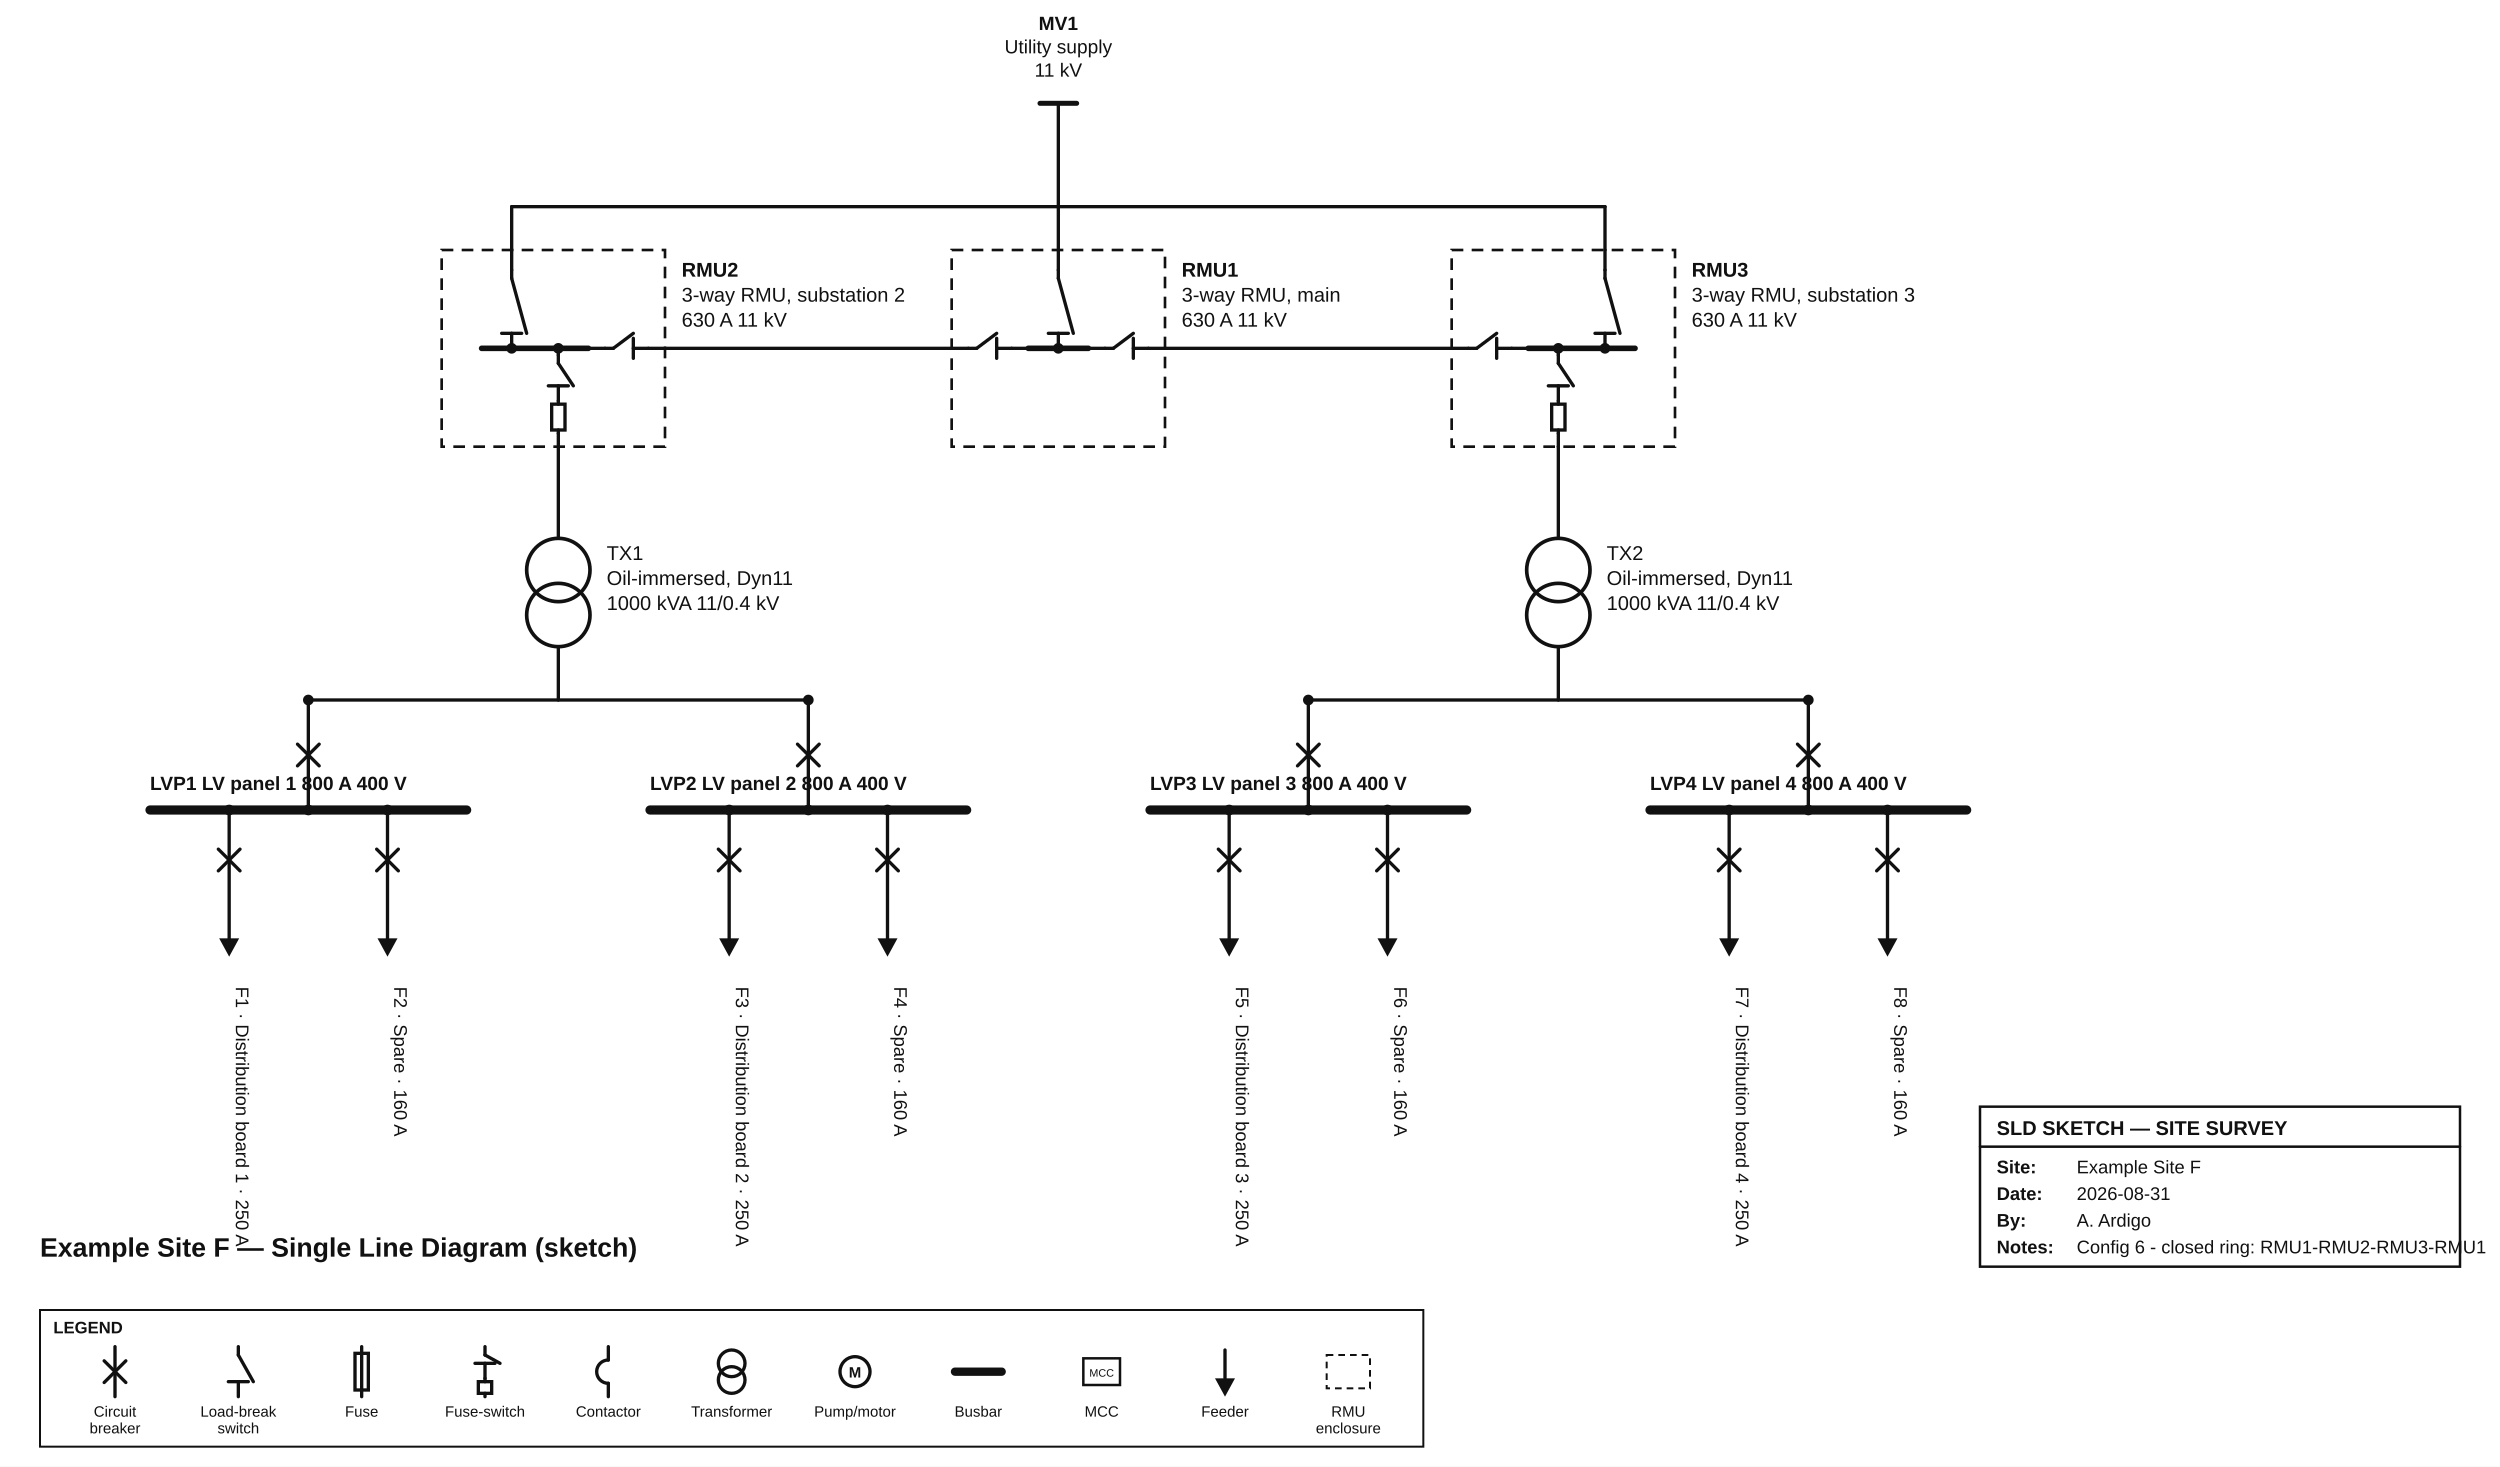
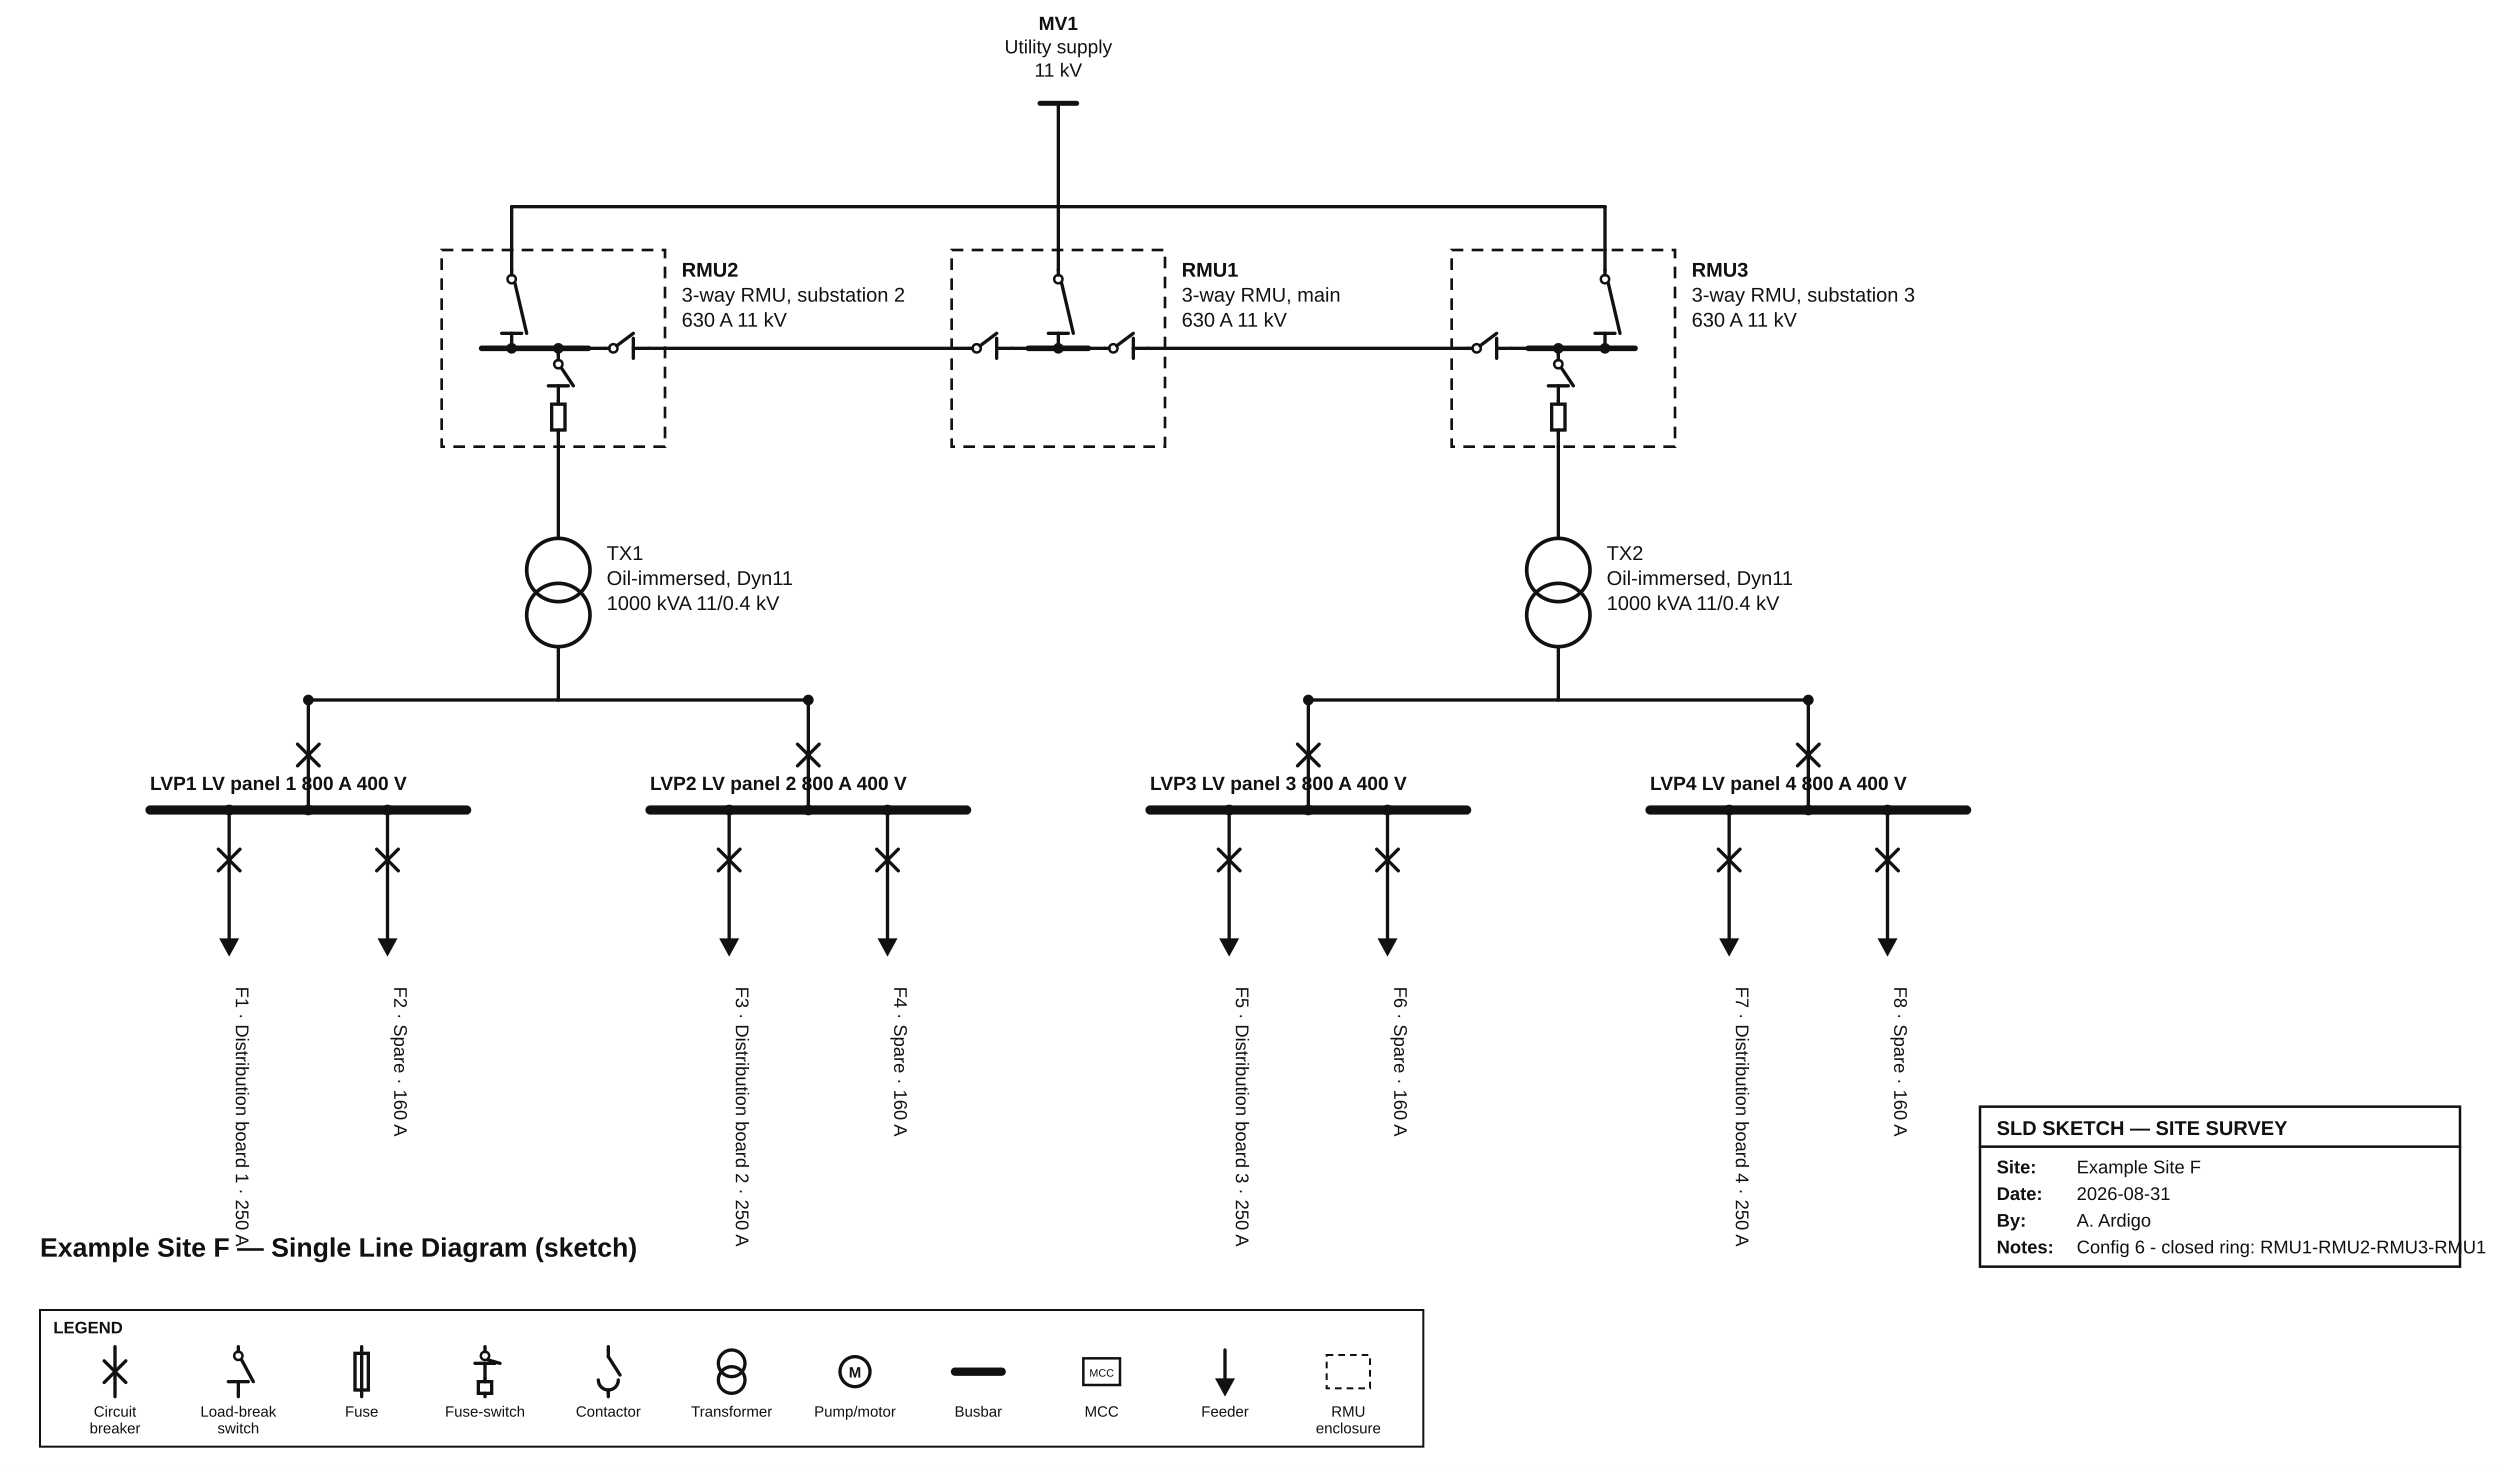
<svg xmlns="http://www.w3.org/2000/svg" width="1500" height="880" viewBox="0 0 1500 880">
  <rect width="100%" height="100%" fill="white" />
  <text x="24.0" y="754.0" font-family="Arial, Helvetica, sans-serif" font-size="16" fill="#111" text-anchor="start" font-weight="bold">Example Site F — Single Line Diagram (sketch)</text>
  <rect x="571.0" y="150.0" width="128.0" height="118.0" fill="none" stroke="#111" stroke-width="1.6" stroke-dasharray="7 5" />
  <line x1="617.0" y1="209.0" x2="653.0" y2="209.0" stroke="#111" stroke-width="3.4" stroke-linecap="round" />
-   <line x1="635.0" y1="162.0" x2="635.0" y2="167.0" stroke="#111" stroke-width="2" stroke-linecap="round" />
-   <line x1="635.0" y1="167.0" x2="644.0" y2="200.0" stroke="#111" stroke-width="2" stroke-linecap="round" />
+   <line x1="635.0" y1="162.0" x2="635.0" y2="165.0" stroke="#111" stroke-width="2" stroke-linecap="round" />
+   <circle cx="635.0" cy="167.5" r="2.5" fill="none" stroke="#111" stroke-width="1.5" />
+   <line x1="637.0" y1="170.0" x2="644.0" y2="200.0" stroke="#111" stroke-width="2" stroke-linecap="round" />
  <line x1="629.0" y1="200.0" x2="641.0" y2="200.0" stroke="#111" stroke-width="2" stroke-linecap="round" />
  <line x1="635.0" y1="200.0" x2="635.0" y2="209.0" stroke="#111" stroke-width="2" stroke-linecap="round" />
  <line x1="635.0" y1="150.0" x2="635.0" y2="162.0" stroke="#111" stroke-width="2" stroke-linecap="round" />
  <circle cx="635.0" cy="209.0" r="3.2" fill="#111" />
  <text x="709.0" y="166.0" font-family="Arial, Helvetica, sans-serif" font-size="12" fill="#111" text-anchor="start" font-weight="bold">RMU1</text>
  <text x="709.0" y="181.0" font-family="Arial, Helvetica, sans-serif" font-size="12" fill="#111" text-anchor="start">3-way RMU, main</text>
  <text x="709.0" y="196.0" font-family="Arial, Helvetica, sans-serif" font-size="12" fill="#111" text-anchor="start">630 A 11 kV</text>
  <rect x="265.0" y="150.0" width="134.0" height="118.0" fill="none" stroke="#111" stroke-width="1.6" stroke-dasharray="7 5" />
  <line x1="289.0" y1="209.0" x2="353.0" y2="209.0" stroke="#111" stroke-width="3.4" stroke-linecap="round" />
-   <line x1="307.0" y1="162.0" x2="307.0" y2="167.0" stroke="#111" stroke-width="2" stroke-linecap="round" />
-   <line x1="307.0" y1="167.0" x2="316.0" y2="200.0" stroke="#111" stroke-width="2" stroke-linecap="round" />
+   <line x1="307.0" y1="162.0" x2="307.0" y2="165.0" stroke="#111" stroke-width="2" stroke-linecap="round" />
+   <circle cx="307.0" cy="167.5" r="2.5" fill="none" stroke="#111" stroke-width="1.5" />
+   <line x1="309.0" y1="170.0" x2="316.0" y2="200.0" stroke="#111" stroke-width="2" stroke-linecap="round" />
  <line x1="301.0" y1="200.0" x2="313.0" y2="200.0" stroke="#111" stroke-width="2" stroke-linecap="round" />
  <line x1="307.0" y1="200.0" x2="307.0" y2="209.0" stroke="#111" stroke-width="2" stroke-linecap="round" />
  <line x1="307.0" y1="150.0" x2="307.0" y2="162.0" stroke="#111" stroke-width="2" stroke-linecap="round" />
  <circle cx="307.0" cy="209.0" r="3.2" fill="#111" />
-   <line x1="335.0" y1="213.0" x2="335.0" y2="218.0" stroke="#111" stroke-width="2" stroke-linecap="round" />
-   <line x1="335.0" y1="218.0" x2="344.0" y2="231.5" stroke="#111" stroke-width="2" stroke-linecap="round" />
+   <line x1="335.0" y1="213.0" x2="335.0" y2="216.0" stroke="#111" stroke-width="2" stroke-linecap="round" />
+   <circle cx="335.0" cy="218.5" r="2.5" fill="none" stroke="#111" stroke-width="1.5" />
+   <line x1="337.0" y1="221.0" x2="344.0" y2="231.5" stroke="#111" stroke-width="2" stroke-linecap="round" />
  <line x1="329.0" y1="231.5" x2="341.0" y2="231.5" stroke="#111" stroke-width="2" stroke-linecap="round" />
  <line x1="335.0" y1="231.5" x2="335.0" y2="240.5" stroke="#111" stroke-width="2" stroke-linecap="round" />
  <rect x="331.0" y="242.5" width="8.0" height="15.5" fill="none" stroke="#111" stroke-width="2" />
  <line x1="335.0" y1="240.5" x2="335.0" y2="242.5" stroke="#111" stroke-width="2" stroke-linecap="round" />
  <line x1="335.0" y1="258.0" x2="335.0" y2="260.0" stroke="#111" stroke-width="2" stroke-linecap="round" />
  <line x1="335.0" y1="209.0" x2="335.0" y2="213.0" stroke="#111" stroke-width="2" stroke-linecap="round" />
  <line x1="335.0" y1="260.0" x2="335.0" y2="268.0" stroke="#111" stroke-width="2" stroke-linecap="round" />
  <circle cx="335.0" cy="209.0" r="3.2" fill="#111" />
  <text x="409.0" y="166.0" font-family="Arial, Helvetica, sans-serif" font-size="12" fill="#111" text-anchor="start" font-weight="bold">RMU2</text>
  <text x="409.0" y="181.0" font-family="Arial, Helvetica, sans-serif" font-size="12" fill="#111" text-anchor="start">3-way RMU, substation 2</text>
  <text x="409.0" y="196.0" font-family="Arial, Helvetica, sans-serif" font-size="12" fill="#111" text-anchor="start">630 A 11 kV</text>
  <rect x="871.0" y="150.0" width="134.0" height="118.0" fill="none" stroke="#111" stroke-width="1.6" stroke-dasharray="7 5" />
  <line x1="917.0" y1="209.0" x2="981.0" y2="209.0" stroke="#111" stroke-width="3.4" stroke-linecap="round" />
-   <line x1="963.0" y1="162.0" x2="963.0" y2="167.0" stroke="#111" stroke-width="2" stroke-linecap="round" />
-   <line x1="963.0" y1="167.0" x2="972.0" y2="200.0" stroke="#111" stroke-width="2" stroke-linecap="round" />
+   <line x1="963.0" y1="162.0" x2="963.0" y2="165.0" stroke="#111" stroke-width="2" stroke-linecap="round" />
+   <circle cx="963.0" cy="167.5" r="2.5" fill="none" stroke="#111" stroke-width="1.5" />
+   <line x1="965.0" y1="170.0" x2="972.0" y2="200.0" stroke="#111" stroke-width="2" stroke-linecap="round" />
  <line x1="957.0" y1="200.0" x2="969.0" y2="200.0" stroke="#111" stroke-width="2" stroke-linecap="round" />
  <line x1="963.0" y1="200.0" x2="963.0" y2="209.0" stroke="#111" stroke-width="2" stroke-linecap="round" />
  <line x1="963.0" y1="150.0" x2="963.0" y2="162.0" stroke="#111" stroke-width="2" stroke-linecap="round" />
  <circle cx="963.0" cy="209.0" r="3.2" fill="#111" />
-   <line x1="935.0" y1="213.0" x2="935.0" y2="218.0" stroke="#111" stroke-width="2" stroke-linecap="round" />
-   <line x1="935.0" y1="218.0" x2="944.0" y2="231.5" stroke="#111" stroke-width="2" stroke-linecap="round" />
+   <line x1="935.0" y1="213.0" x2="935.0" y2="216.0" stroke="#111" stroke-width="2" stroke-linecap="round" />
+   <circle cx="935.0" cy="218.5" r="2.5" fill="none" stroke="#111" stroke-width="1.5" />
+   <line x1="937.0" y1="221.0" x2="944.0" y2="231.5" stroke="#111" stroke-width="2" stroke-linecap="round" />
  <line x1="929.0" y1="231.5" x2="941.0" y2="231.5" stroke="#111" stroke-width="2" stroke-linecap="round" />
  <line x1="935.0" y1="231.5" x2="935.0" y2="240.5" stroke="#111" stroke-width="2" stroke-linecap="round" />
  <rect x="931.0" y="242.5" width="8.0" height="15.5" fill="none" stroke="#111" stroke-width="2" />
  <line x1="935.0" y1="240.5" x2="935.0" y2="242.5" stroke="#111" stroke-width="2" stroke-linecap="round" />
  <line x1="935.0" y1="258.0" x2="935.0" y2="260.0" stroke="#111" stroke-width="2" stroke-linecap="round" />
  <line x1="935.0" y1="209.0" x2="935.0" y2="213.0" stroke="#111" stroke-width="2" stroke-linecap="round" />
  <line x1="935.0" y1="260.0" x2="935.0" y2="268.0" stroke="#111" stroke-width="2" stroke-linecap="round" />
  <circle cx="935.0" cy="209.0" r="3.2" fill="#111" />
  <text x="1015.0" y="166.0" font-family="Arial, Helvetica, sans-serif" font-size="12" fill="#111" text-anchor="start" font-weight="bold">RMU3</text>
  <text x="1015.0" y="181.0" font-family="Arial, Helvetica, sans-serif" font-size="12" fill="#111" text-anchor="start">3-way RMU, substation 3</text>
  <text x="1015.0" y="196.0" font-family="Arial, Helvetica, sans-serif" font-size="12" fill="#111" text-anchor="start">630 A 11 kV</text>
  <line x1="399.0" y1="209.0" x2="571.0" y2="209.0" stroke="#111" stroke-width="2" stroke-linecap="round" />
-   <line x1="363.0" y1="209.0" x2="368.0" y2="209.0" stroke="#111" stroke-width="2" stroke-linecap="round" />
-   <line x1="368.0" y1="209.0" x2="380.0" y2="200.0" stroke="#111" stroke-width="2" stroke-linecap="round" />
+   <line x1="363.0" y1="209.0" x2="365.5" y2="209.0" stroke="#111" stroke-width="2" stroke-linecap="round" />
+   <circle cx="368.0" cy="209.0" r="2.5" fill="none" stroke="#111" stroke-width="1.5" />
+   <line x1="370.0" y1="207.5" x2="380.0" y2="200.0" stroke="#111" stroke-width="2" stroke-linecap="round" />
  <line x1="380.0" y1="203.0" x2="380.0" y2="215.0" stroke="#111" stroke-width="2" stroke-linecap="round" />
  <line x1="380.0" y1="209.0" x2="389.0" y2="209.0" stroke="#111" stroke-width="2" stroke-linecap="round" />
  <line x1="353.0" y1="209.0" x2="363.0" y2="209.0" stroke="#111" stroke-width="2" stroke-linecap="round" />
  <line x1="389.0" y1="209.0" x2="399.0" y2="209.0" stroke="#111" stroke-width="2" stroke-linecap="round" />
-   <line x1="581.0" y1="209.0" x2="586.0" y2="209.0" stroke="#111" stroke-width="2" stroke-linecap="round" />
-   <line x1="586.0" y1="209.0" x2="598.0" y2="200.0" stroke="#111" stroke-width="2" stroke-linecap="round" />
+   <line x1="581.0" y1="209.0" x2="583.5" y2="209.0" stroke="#111" stroke-width="2" stroke-linecap="round" />
+   <circle cx="586.0" cy="209.0" r="2.5" fill="none" stroke="#111" stroke-width="1.5" />
+   <line x1="588.0" y1="207.5" x2="598.0" y2="200.0" stroke="#111" stroke-width="2" stroke-linecap="round" />
  <line x1="598.0" y1="203.0" x2="598.0" y2="215.0" stroke="#111" stroke-width="2" stroke-linecap="round" />
  <line x1="598.0" y1="209.0" x2="607.0" y2="209.0" stroke="#111" stroke-width="2" stroke-linecap="round" />
  <line x1="571.0" y1="209.0" x2="581.0" y2="209.0" stroke="#111" stroke-width="2" stroke-linecap="round" />
  <line x1="607.0" y1="209.0" x2="617.0" y2="209.0" stroke="#111" stroke-width="2" stroke-linecap="round" />
  <line x1="699.0" y1="209.0" x2="871.0" y2="209.0" stroke="#111" stroke-width="2" stroke-linecap="round" />
-   <line x1="663.0" y1="209.0" x2="668.0" y2="209.0" stroke="#111" stroke-width="2" stroke-linecap="round" />
-   <line x1="668.0" y1="209.0" x2="680.0" y2="200.0" stroke="#111" stroke-width="2" stroke-linecap="round" />
+   <line x1="663.0" y1="209.0" x2="665.5" y2="209.0" stroke="#111" stroke-width="2" stroke-linecap="round" />
+   <circle cx="668.0" cy="209.0" r="2.5" fill="none" stroke="#111" stroke-width="1.5" />
+   <line x1="670.0" y1="207.5" x2="680.0" y2="200.0" stroke="#111" stroke-width="2" stroke-linecap="round" />
  <line x1="680.0" y1="203.0" x2="680.0" y2="215.0" stroke="#111" stroke-width="2" stroke-linecap="round" />
  <line x1="680.0" y1="209.0" x2="689.0" y2="209.0" stroke="#111" stroke-width="2" stroke-linecap="round" />
  <line x1="653.0" y1="209.0" x2="663.0" y2="209.0" stroke="#111" stroke-width="2" stroke-linecap="round" />
  <line x1="689.0" y1="209.0" x2="699.0" y2="209.0" stroke="#111" stroke-width="2" stroke-linecap="round" />
-   <line x1="881.0" y1="209.0" x2="886.0" y2="209.0" stroke="#111" stroke-width="2" stroke-linecap="round" />
-   <line x1="886.0" y1="209.0" x2="898.0" y2="200.0" stroke="#111" stroke-width="2" stroke-linecap="round" />
+   <line x1="881.0" y1="209.0" x2="883.5" y2="209.0" stroke="#111" stroke-width="2" stroke-linecap="round" />
+   <circle cx="886.0" cy="209.0" r="2.5" fill="none" stroke="#111" stroke-width="1.5" />
+   <line x1="888.0" y1="207.5" x2="898.0" y2="200.0" stroke="#111" stroke-width="2" stroke-linecap="round" />
  <line x1="898.0" y1="203.0" x2="898.0" y2="215.0" stroke="#111" stroke-width="2" stroke-linecap="round" />
  <line x1="898.0" y1="209.0" x2="907.0" y2="209.0" stroke="#111" stroke-width="2" stroke-linecap="round" />
  <line x1="871.0" y1="209.0" x2="881.0" y2="209.0" stroke="#111" stroke-width="2" stroke-linecap="round" />
  <line x1="907.0" y1="209.0" x2="917.0" y2="209.0" stroke="#111" stroke-width="2" stroke-linecap="round" />
  <line x1="307.0" y1="150.0" x2="307.0" y2="124.0" stroke="#111" stroke-width="2" stroke-linecap="round" />
  <line x1="307.0" y1="124.0" x2="963.0" y2="124.0" stroke="#111" stroke-width="2" stroke-linecap="round" />
  <line x1="963.0" y1="124.0" x2="963.0" y2="150.0" stroke="#111" stroke-width="2" stroke-linecap="round" />
  <line x1="624.0" y1="62.0" x2="646.0" y2="62.0" stroke="#111" stroke-width="3" stroke-linecap="round" />
  <text x="635.0" y="18.0" font-family="Arial, Helvetica, sans-serif" font-size="11.5" fill="#111" text-anchor="middle" font-weight="bold">MV1</text>
  <text x="635.0" y="32.0" font-family="Arial, Helvetica, sans-serif" font-size="11.5" fill="#111" text-anchor="middle">Utility supply</text>
  <text x="635.0" y="46.0" font-family="Arial, Helvetica, sans-serif" font-size="11.5" fill="#111" text-anchor="middle">11 kV</text>
  <line x1="635.0" y1="62.0" x2="635.0" y2="150.0" stroke="#111" stroke-width="2" stroke-linecap="round" />
  <circle cx="335.0" cy="342.0" r="19" fill="none" stroke="#111" stroke-width="2.2" />
  <circle cx="335.0" cy="369.0" r="19" fill="none" stroke="#111" stroke-width="2.2" />
  <text x="364.0" y="336.0" font-family="Arial, Helvetica, sans-serif" font-size="12" fill="#111" text-anchor="start">TX1</text>
  <text x="364.0" y="351.0" font-family="Arial, Helvetica, sans-serif" font-size="12" fill="#111" text-anchor="start">Oil-immersed, Dyn11</text>
  <text x="364.0" y="366.0" font-family="Arial, Helvetica, sans-serif" font-size="12" fill="#111" text-anchor="start">1000 kVA 11/0.4 kV</text>
  <line x1="335.0" y1="268.0" x2="335.0" y2="323.0" stroke="#111" stroke-width="2" stroke-linecap="round" />
  <line x1="335.0" y1="388.0" x2="335.0" y2="420.0" stroke="#111" stroke-width="2" stroke-linecap="round" />
  <line x1="185.0" y1="420.0" x2="485.0" y2="420.0" stroke="#111" stroke-width="2" stroke-linecap="round" />
  <circle cx="185.0" cy="420.0" r="3.2" fill="#111" />
  <line x1="178.5" y1="446.5" x2="191.5" y2="459.5" stroke="#111" stroke-width="2" stroke-linecap="round" />
  <line x1="178.5" y1="459.5" x2="191.5" y2="446.5" stroke="#111" stroke-width="2" stroke-linecap="round" />
  <line x1="185.0" y1="420.0" x2="185.0" y2="453.0" stroke="#111" stroke-width="2" stroke-linecap="round" />
  <line x1="185.0" y1="453.0" x2="185.0" y2="486.0" stroke="#111" stroke-width="2" stroke-linecap="round" />
  <circle cx="185.0" cy="486.0" r="3.2" fill="#111" />
  <circle cx="485.0" cy="420.0" r="3.2" fill="#111" />
  <line x1="478.5" y1="446.5" x2="491.5" y2="459.5" stroke="#111" stroke-width="2" stroke-linecap="round" />
  <line x1="478.5" y1="459.5" x2="491.5" y2="446.5" stroke="#111" stroke-width="2" stroke-linecap="round" />
  <line x1="485.0" y1="420.0" x2="485.0" y2="453.0" stroke="#111" stroke-width="2" stroke-linecap="round" />
  <line x1="485.0" y1="453.0" x2="485.0" y2="486.0" stroke="#111" stroke-width="2" stroke-linecap="round" />
  <circle cx="485.0" cy="486.0" r="3.2" fill="#111" />
  <circle cx="935.0" cy="342.0" r="19" fill="none" stroke="#111" stroke-width="2.2" />
  <circle cx="935.0" cy="369.0" r="19" fill="none" stroke="#111" stroke-width="2.2" />
  <text x="964.0" y="336.0" font-family="Arial, Helvetica, sans-serif" font-size="12" fill="#111" text-anchor="start">TX2</text>
  <text x="964.0" y="351.0" font-family="Arial, Helvetica, sans-serif" font-size="12" fill="#111" text-anchor="start">Oil-immersed, Dyn11</text>
  <text x="964.0" y="366.0" font-family="Arial, Helvetica, sans-serif" font-size="12" fill="#111" text-anchor="start">1000 kVA 11/0.4 kV</text>
  <line x1="935.0" y1="268.0" x2="935.0" y2="323.0" stroke="#111" stroke-width="2" stroke-linecap="round" />
  <line x1="935.0" y1="388.0" x2="935.0" y2="420.0" stroke="#111" stroke-width="2" stroke-linecap="round" />
  <line x1="785.0" y1="420.0" x2="1085.0" y2="420.0" stroke="#111" stroke-width="2" stroke-linecap="round" />
  <circle cx="785.0" cy="420.0" r="3.2" fill="#111" />
  <line x1="778.5" y1="446.5" x2="791.5" y2="459.5" stroke="#111" stroke-width="2" stroke-linecap="round" />
  <line x1="778.5" y1="459.5" x2="791.5" y2="446.5" stroke="#111" stroke-width="2" stroke-linecap="round" />
  <line x1="785.0" y1="420.0" x2="785.0" y2="453.0" stroke="#111" stroke-width="2" stroke-linecap="round" />
  <line x1="785.0" y1="453.0" x2="785.0" y2="486.0" stroke="#111" stroke-width="2" stroke-linecap="round" />
  <circle cx="785.0" cy="486.0" r="3.2" fill="#111" />
  <circle cx="1085.0" cy="420.0" r="3.2" fill="#111" />
  <line x1="1078.5" y1="446.5" x2="1091.5" y2="459.5" stroke="#111" stroke-width="2" stroke-linecap="round" />
  <line x1="1078.5" y1="459.5" x2="1091.5" y2="446.5" stroke="#111" stroke-width="2" stroke-linecap="round" />
  <line x1="1085.0" y1="420.0" x2="1085.0" y2="453.0" stroke="#111" stroke-width="2" stroke-linecap="round" />
  <line x1="1085.0" y1="453.0" x2="1085.0" y2="486.0" stroke="#111" stroke-width="2" stroke-linecap="round" />
  <circle cx="1085.0" cy="486.0" r="3.2" fill="#111" />
  <line x1="90.0" y1="486.0" x2="280.0" y2="486.0" stroke="#111" stroke-width="5.5" stroke-linecap="round" />
  <text x="90.0" y="474.0" font-family="Arial, Helvetica, sans-serif" font-size="11.5" fill="#111" text-anchor="start" font-weight="bold">LVP1 LV panel 1 800 A 400 V</text>
  <line x1="390.0" y1="486.0" x2="580.0" y2="486.0" stroke="#111" stroke-width="5.5" stroke-linecap="round" />
  <text x="390.0" y="474.0" font-family="Arial, Helvetica, sans-serif" font-size="11.5" fill="#111" text-anchor="start" font-weight="bold">LVP2 LV panel 2 800 A 400 V</text>
  <line x1="690.0" y1="486.0" x2="880.0" y2="486.0" stroke="#111" stroke-width="5.5" stroke-linecap="round" />
  <text x="690.0" y="474.0" font-family="Arial, Helvetica, sans-serif" font-size="11.5" fill="#111" text-anchor="start" font-weight="bold">LVP3 LV panel 3 800 A 400 V</text>
  <line x1="990.0" y1="486.0" x2="1180.0" y2="486.0" stroke="#111" stroke-width="5.5" stroke-linecap="round" />
  <text x="990.0" y="474.0" font-family="Arial, Helvetica, sans-serif" font-size="11.5" fill="#111" text-anchor="start" font-weight="bold">LVP4 LV panel 4 800 A 400 V</text>
  <circle cx="137.5" cy="486.0" r="3.2" fill="#111" />
  <line x1="131.0" y1="509.5" x2="144.0" y2="522.5" stroke="#111" stroke-width="2" stroke-linecap="round" />
  <line x1="131.0" y1="522.5" x2="144.0" y2="509.5" stroke="#111" stroke-width="2" stroke-linecap="round" />
  <line x1="137.5" y1="486.0" x2="137.5" y2="516.0" stroke="#111" stroke-width="2" stroke-linecap="round" />
  <line x1="137.5" y1="516.0" x2="137.5" y2="564.0" stroke="#111" stroke-width="2" stroke-linecap="round" />
  <polygon points="131.5,563.0 143.5,563.0 137.5,574.0" fill="#111" />
  <text x="0" y="0" transform="translate(141.5,592.0) rotate(90)" font-family="Arial, Helvetica, sans-serif" font-size="11" fill="#111" text-anchor="start">F1 · Distribution board 1 · 250 A</text>
  <circle cx="232.5" cy="486.0" r="3.2" fill="#111" />
  <line x1="226.0" y1="509.5" x2="239.0" y2="522.5" stroke="#111" stroke-width="2" stroke-linecap="round" />
  <line x1="226.0" y1="522.5" x2="239.0" y2="509.5" stroke="#111" stroke-width="2" stroke-linecap="round" />
  <line x1="232.5" y1="486.0" x2="232.5" y2="516.0" stroke="#111" stroke-width="2" stroke-linecap="round" />
  <line x1="232.5" y1="516.0" x2="232.5" y2="564.0" stroke="#111" stroke-width="2" stroke-linecap="round" />
  <polygon points="226.5,563.0 238.5,563.0 232.5,574.0" fill="#111" />
  <text x="0" y="0" transform="translate(236.5,592.0) rotate(90)" font-family="Arial, Helvetica, sans-serif" font-size="11" fill="#111" text-anchor="start">F2 · Spare · 160 A</text>
  <circle cx="437.5" cy="486.0" r="3.2" fill="#111" />
  <line x1="431.0" y1="509.5" x2="444.0" y2="522.5" stroke="#111" stroke-width="2" stroke-linecap="round" />
  <line x1="431.0" y1="522.5" x2="444.0" y2="509.5" stroke="#111" stroke-width="2" stroke-linecap="round" />
  <line x1="437.5" y1="486.0" x2="437.5" y2="516.0" stroke="#111" stroke-width="2" stroke-linecap="round" />
  <line x1="437.5" y1="516.0" x2="437.5" y2="564.0" stroke="#111" stroke-width="2" stroke-linecap="round" />
  <polygon points="431.5,563.0 443.5,563.0 437.5,574.0" fill="#111" />
  <text x="0" y="0" transform="translate(441.5,592.0) rotate(90)" font-family="Arial, Helvetica, sans-serif" font-size="11" fill="#111" text-anchor="start">F3 · Distribution board 2 · 250 A</text>
  <circle cx="532.5" cy="486.0" r="3.2" fill="#111" />
  <line x1="526.0" y1="509.5" x2="539.0" y2="522.5" stroke="#111" stroke-width="2" stroke-linecap="round" />
  <line x1="526.0" y1="522.5" x2="539.0" y2="509.5" stroke="#111" stroke-width="2" stroke-linecap="round" />
  <line x1="532.5" y1="486.0" x2="532.5" y2="516.0" stroke="#111" stroke-width="2" stroke-linecap="round" />
  <line x1="532.5" y1="516.0" x2="532.5" y2="564.0" stroke="#111" stroke-width="2" stroke-linecap="round" />
  <polygon points="526.5,563.0 538.5,563.0 532.5,574.0" fill="#111" />
  <text x="0" y="0" transform="translate(536.5,592.0) rotate(90)" font-family="Arial, Helvetica, sans-serif" font-size="11" fill="#111" text-anchor="start">F4 · Spare · 160 A</text>
  <circle cx="737.5" cy="486.0" r="3.2" fill="#111" />
  <line x1="731.0" y1="509.5" x2="744.0" y2="522.5" stroke="#111" stroke-width="2" stroke-linecap="round" />
  <line x1="731.0" y1="522.5" x2="744.0" y2="509.5" stroke="#111" stroke-width="2" stroke-linecap="round" />
  <line x1="737.5" y1="486.0" x2="737.5" y2="516.0" stroke="#111" stroke-width="2" stroke-linecap="round" />
  <line x1="737.5" y1="516.0" x2="737.5" y2="564.0" stroke="#111" stroke-width="2" stroke-linecap="round" />
  <polygon points="731.5,563.0 743.5,563.0 737.5,574.0" fill="#111" />
  <text x="0" y="0" transform="translate(741.5,592.0) rotate(90)" font-family="Arial, Helvetica, sans-serif" font-size="11" fill="#111" text-anchor="start">F5 · Distribution board 3 · 250 A</text>
  <circle cx="832.5" cy="486.0" r="3.2" fill="#111" />
  <line x1="826.0" y1="509.5" x2="839.0" y2="522.5" stroke="#111" stroke-width="2" stroke-linecap="round" />
  <line x1="826.0" y1="522.5" x2="839.0" y2="509.5" stroke="#111" stroke-width="2" stroke-linecap="round" />
  <line x1="832.5" y1="486.0" x2="832.5" y2="516.0" stroke="#111" stroke-width="2" stroke-linecap="round" />
  <line x1="832.5" y1="516.0" x2="832.5" y2="564.0" stroke="#111" stroke-width="2" stroke-linecap="round" />
  <polygon points="826.5,563.0 838.5,563.0 832.5,574.0" fill="#111" />
  <text x="0" y="0" transform="translate(836.5,592.0) rotate(90)" font-family="Arial, Helvetica, sans-serif" font-size="11" fill="#111" text-anchor="start">F6 · Spare · 160 A</text>
  <circle cx="1037.5" cy="486.0" r="3.2" fill="#111" />
  <line x1="1031.0" y1="509.5" x2="1044.0" y2="522.5" stroke="#111" stroke-width="2" stroke-linecap="round" />
  <line x1="1031.0" y1="522.5" x2="1044.0" y2="509.5" stroke="#111" stroke-width="2" stroke-linecap="round" />
  <line x1="1037.5" y1="486.0" x2="1037.5" y2="516.0" stroke="#111" stroke-width="2" stroke-linecap="round" />
  <line x1="1037.5" y1="516.0" x2="1037.5" y2="564.0" stroke="#111" stroke-width="2" stroke-linecap="round" />
  <polygon points="1031.5,563.0 1043.5,563.0 1037.5,574.0" fill="#111" />
  <text x="0" y="0" transform="translate(1041.5,592.0) rotate(90)" font-family="Arial, Helvetica, sans-serif" font-size="11" fill="#111" text-anchor="start">F7 · Distribution board 4 · 250 A</text>
  <circle cx="1132.5" cy="486.0" r="3.2" fill="#111" />
  <line x1="1126.0" y1="509.5" x2="1139.0" y2="522.5" stroke="#111" stroke-width="2" stroke-linecap="round" />
  <line x1="1126.0" y1="522.5" x2="1139.0" y2="509.5" stroke="#111" stroke-width="2" stroke-linecap="round" />
  <line x1="1132.5" y1="486.0" x2="1132.5" y2="516.0" stroke="#111" stroke-width="2" stroke-linecap="round" />
  <line x1="1132.5" y1="516.0" x2="1132.5" y2="564.0" stroke="#111" stroke-width="2" stroke-linecap="round" />
  <polygon points="1126.5,563.0 1138.5,563.0 1132.5,574.0" fill="#111" />
  <text x="0" y="0" transform="translate(1136.5,592.0) rotate(90)" font-family="Arial, Helvetica, sans-serif" font-size="11" fill="#111" text-anchor="start">F8 · Spare · 160 A</text>
  <rect x="1188.0" y="664.0" width="288.0" height="96.0" fill="none" stroke="#111" stroke-width="1.5" />
  <line x1="1188.0" y1="688.0" x2="1476.0" y2="688.0" stroke="#111" stroke-width="1.5" stroke-linecap="round" />
  <text x="1198.0" y="681.0" font-family="Arial, Helvetica, sans-serif" font-size="12" fill="#111" text-anchor="start" font-weight="bold">SLD SKETCH — SITE SURVEY</text>
  <text x="1198.0" y="704.0" font-family="Arial, Helvetica, sans-serif" font-size="11" fill="#111" text-anchor="start" font-weight="bold">Site:</text>
  <text x="1246.0" y="704.0" font-family="Arial, Helvetica, sans-serif" font-size="11" fill="#111" text-anchor="start">Example Site F</text>
  <text x="1198.0" y="720.0" font-family="Arial, Helvetica, sans-serif" font-size="11" fill="#111" text-anchor="start" font-weight="bold">Date:</text>
  <text x="1246.0" y="720.0" font-family="Arial, Helvetica, sans-serif" font-size="11" fill="#111" text-anchor="start">2026-08-31</text>
  <text x="1198.0" y="736.0" font-family="Arial, Helvetica, sans-serif" font-size="11" fill="#111" text-anchor="start" font-weight="bold">By:</text>
  <text x="1246.0" y="736.0" font-family="Arial, Helvetica, sans-serif" font-size="11" fill="#111" text-anchor="start">A. Ardigo</text>
  <text x="1198.0" y="752.0" font-family="Arial, Helvetica, sans-serif" font-size="11" fill="#111" text-anchor="start" font-weight="bold">Notes:</text>
  <text x="1246.0" y="752.0" font-family="Arial, Helvetica, sans-serif" font-size="11" fill="#111" text-anchor="start">Config 6 - closed ring: RMU1-RMU2-RMU3-RMU1</text>
  <rect x="24.0" y="786.0" width="830.0" height="82.0" fill="none" stroke="#111" stroke-width="1.2" />
  <text x="32.0" y="800.0" font-family="Arial, Helvetica, sans-serif" font-size="10" fill="#111" text-anchor="start" font-weight="bold">LEGEND</text>
  <line x1="62.5" y1="816.5" x2="75.5" y2="829.5" stroke="#111" stroke-width="2" stroke-linecap="round" />
  <line x1="62.5" y1="829.5" x2="75.5" y2="816.5" stroke="#111" stroke-width="2" stroke-linecap="round" />
  <line x1="69.0" y1="808.0" x2="69.0" y2="823.0" stroke="#111" stroke-width="2" stroke-linecap="round" />
  <line x1="69.0" y1="823.0" x2="69.0" y2="838.0" stroke="#111" stroke-width="2" stroke-linecap="round" />
  <text x="69.0" y="850.0" font-family="Arial, Helvetica, sans-serif" font-size="9" fill="#111" text-anchor="middle">Circuit</text>
  <text x="69.0" y="860.0" font-family="Arial, Helvetica, sans-serif" font-size="9" fill="#111" text-anchor="middle">breaker</text>
-   <line x1="143.0" y1="808.0" x2="143.0" y2="813.0" stroke="#111" stroke-width="2" stroke-linecap="round" />
-   <line x1="143.0" y1="813.0" x2="152.0" y2="829.0" stroke="#111" stroke-width="2" stroke-linecap="round" />
+   <line x1="143.0" y1="808.0" x2="143.0" y2="811.0" stroke="#111" stroke-width="2" stroke-linecap="round" />
+   <circle cx="143.0" cy="813.5" r="2.5" fill="none" stroke="#111" stroke-width="1.5" />
+   <line x1="145.0" y1="816.0" x2="152.0" y2="829.0" stroke="#111" stroke-width="2" stroke-linecap="round" />
  <line x1="137.0" y1="829.0" x2="149.0" y2="829.0" stroke="#111" stroke-width="2" stroke-linecap="round" />
  <line x1="143.0" y1="829.0" x2="143.0" y2="838.0" stroke="#111" stroke-width="2" stroke-linecap="round" />
  <text x="143.0" y="850.0" font-family="Arial, Helvetica, sans-serif" font-size="9" fill="#111" text-anchor="middle">Load-break</text>
  <text x="143.0" y="860.0" font-family="Arial, Helvetica, sans-serif" font-size="9" fill="#111" text-anchor="middle">switch</text>
  <rect x="213.0" y="812.0" width="8.0" height="22.0" fill="none" stroke="#111" stroke-width="2" />
  <line x1="217.0" y1="812.0" x2="217.0" y2="834.0" stroke="#111" stroke-width="2" stroke-linecap="round" />
  <line x1="217.0" y1="808.0" x2="217.0" y2="812.0" stroke="#111" stroke-width="2" stroke-linecap="round" />
  <line x1="217.0" y1="834.0" x2="217.0" y2="838.0" stroke="#111" stroke-width="2" stroke-linecap="round" />
  <text x="217.0" y="850.0" font-family="Arial, Helvetica, sans-serif" font-size="9" fill="#111" text-anchor="middle">Fuse</text>
-   <line x1="291.0" y1="808.0" x2="291.0" y2="813.0" stroke="#111" stroke-width="2" stroke-linecap="round" />
-   <line x1="291.0" y1="813.0" x2="300.0" y2="818.0" stroke="#111" stroke-width="2" stroke-linecap="round" />
+   <line x1="291.0" y1="808.0" x2="291.0" y2="811.0" stroke="#111" stroke-width="2" stroke-linecap="round" />
+   <circle cx="291.0" cy="813.5" r="2.5" fill="none" stroke="#111" stroke-width="1.5" />
+   <line x1="293.0" y1="816.0" x2="300.0" y2="818.0" stroke="#111" stroke-width="2" stroke-linecap="round" />
  <line x1="285.0" y1="818.0" x2="297.0" y2="818.0" stroke="#111" stroke-width="2" stroke-linecap="round" />
  <line x1="291.0" y1="818.0" x2="291.0" y2="827.0" stroke="#111" stroke-width="2" stroke-linecap="round" />
  <rect x="287.0" y="829.0" width="8.0" height="7.0" fill="none" stroke="#111" stroke-width="2" />
  <line x1="291.0" y1="827.0" x2="291.0" y2="829.0" stroke="#111" stroke-width="2" stroke-linecap="round" />
  <line x1="291.0" y1="836.0" x2="291.0" y2="838.0" stroke="#111" stroke-width="2" stroke-linecap="round" />
  <text x="291.0" y="850.0" font-family="Arial, Helvetica, sans-serif" font-size="9" fill="#111" text-anchor="middle">Fuse-switch</text>
-   <path d="M 365.0,830.0 A 7,7 0 0 1 365.0,816.0" fill="none" stroke="#111" stroke-width="2" stroke-linecap="round" />
-   <line x1="365.0" y1="808.0" x2="365.0" y2="816.0" stroke="#111" stroke-width="2" stroke-linecap="round" />
-   <line x1="365.0" y1="830.0" x2="365.0" y2="838.0" stroke="#111" stroke-width="2" stroke-linecap="round" />
+   <line x1="365.0" y1="810.0" x2="365.0" y2="814.0" stroke="#111" stroke-width="2" stroke-linecap="round" />
+   <line x1="365.0" y1="814.0" x2="372.0" y2="825.0" stroke="#111" stroke-width="2" stroke-linecap="round" />
+   <path d="M 359.0,828.0 A 6,6 0 0 0 371.0,828.0" fill="none" stroke="#111" stroke-width="2" stroke-linecap="round" />
+   <line x1="365.0" y1="834.0" x2="365.0" y2="836.0" stroke="#111" stroke-width="2" stroke-linecap="round" />
+   <line x1="365.0" y1="808.0" x2="365.0" y2="810.0" stroke="#111" stroke-width="2" stroke-linecap="round" />
+   <line x1="365.0" y1="836.0" x2="365.0" y2="838.0" stroke="#111" stroke-width="2" stroke-linecap="round" />
  <text x="365.0" y="850.0" font-family="Arial, Helvetica, sans-serif" font-size="9" fill="#111" text-anchor="middle">Contactor</text>
  <circle cx="439.0" cy="818.0" r="8" fill="none" stroke="#111" stroke-width="2" />
  <circle cx="439.0" cy="828.0" r="8" fill="none" stroke="#111" stroke-width="2" />
  <text x="439.0" y="850.0" font-family="Arial, Helvetica, sans-serif" font-size="9" fill="#111" text-anchor="middle">Transformer</text>
  <circle cx="513.0" cy="823.0" r="9" fill="none" stroke="#111" stroke-width="2" />
  <text x="513.0" y="826.5" font-family="Arial, Helvetica, sans-serif" font-size="9" fill="#111" text-anchor="middle" font-weight="bold">M</text>
  <text x="513.0" y="850.0" font-family="Arial, Helvetica, sans-serif" font-size="9" fill="#111" text-anchor="middle">Pump/motor</text>
  <line x1="573.0" y1="823.0" x2="601.0" y2="823.0" stroke="#111" stroke-width="5" stroke-linecap="round" />
  <text x="587.0" y="850.0" font-family="Arial, Helvetica, sans-serif" font-size="9" fill="#111" text-anchor="middle">Busbar</text>
  <rect x="650.0" y="815.0" width="22.0" height="16.0" fill="none" stroke="#111" stroke-width="1.5" />
  <text x="661.0" y="826.0" font-family="Arial, Helvetica, sans-serif" font-size="6.5" fill="#111" text-anchor="middle">MCC</text>
  <text x="661.0" y="850.0" font-family="Arial, Helvetica, sans-serif" font-size="9" fill="#111" text-anchor="middle">MCC</text>
  <line x1="735.0" y1="810.0" x2="735.0" y2="827.0" stroke="#111" stroke-width="2" stroke-linecap="round" />
  <polygon points="729.0,827.0 741.0,827.0 735.0,838.0" fill="#111" />
  <text x="735.0" y="850.0" font-family="Arial, Helvetica, sans-serif" font-size="9" fill="#111" text-anchor="middle">Feeder</text>
  <rect x="796.0" y="813.0" width="26.0" height="20.0" fill="none" stroke="#111" stroke-width="1.2" stroke-dasharray="4 3" />
  <text x="809.0" y="850.0" font-family="Arial, Helvetica, sans-serif" font-size="9" fill="#111" text-anchor="middle">RMU</text>
  <text x="809.0" y="860.0" font-family="Arial, Helvetica, sans-serif" font-size="9" fill="#111" text-anchor="middle">enclosure</text>
</svg>
